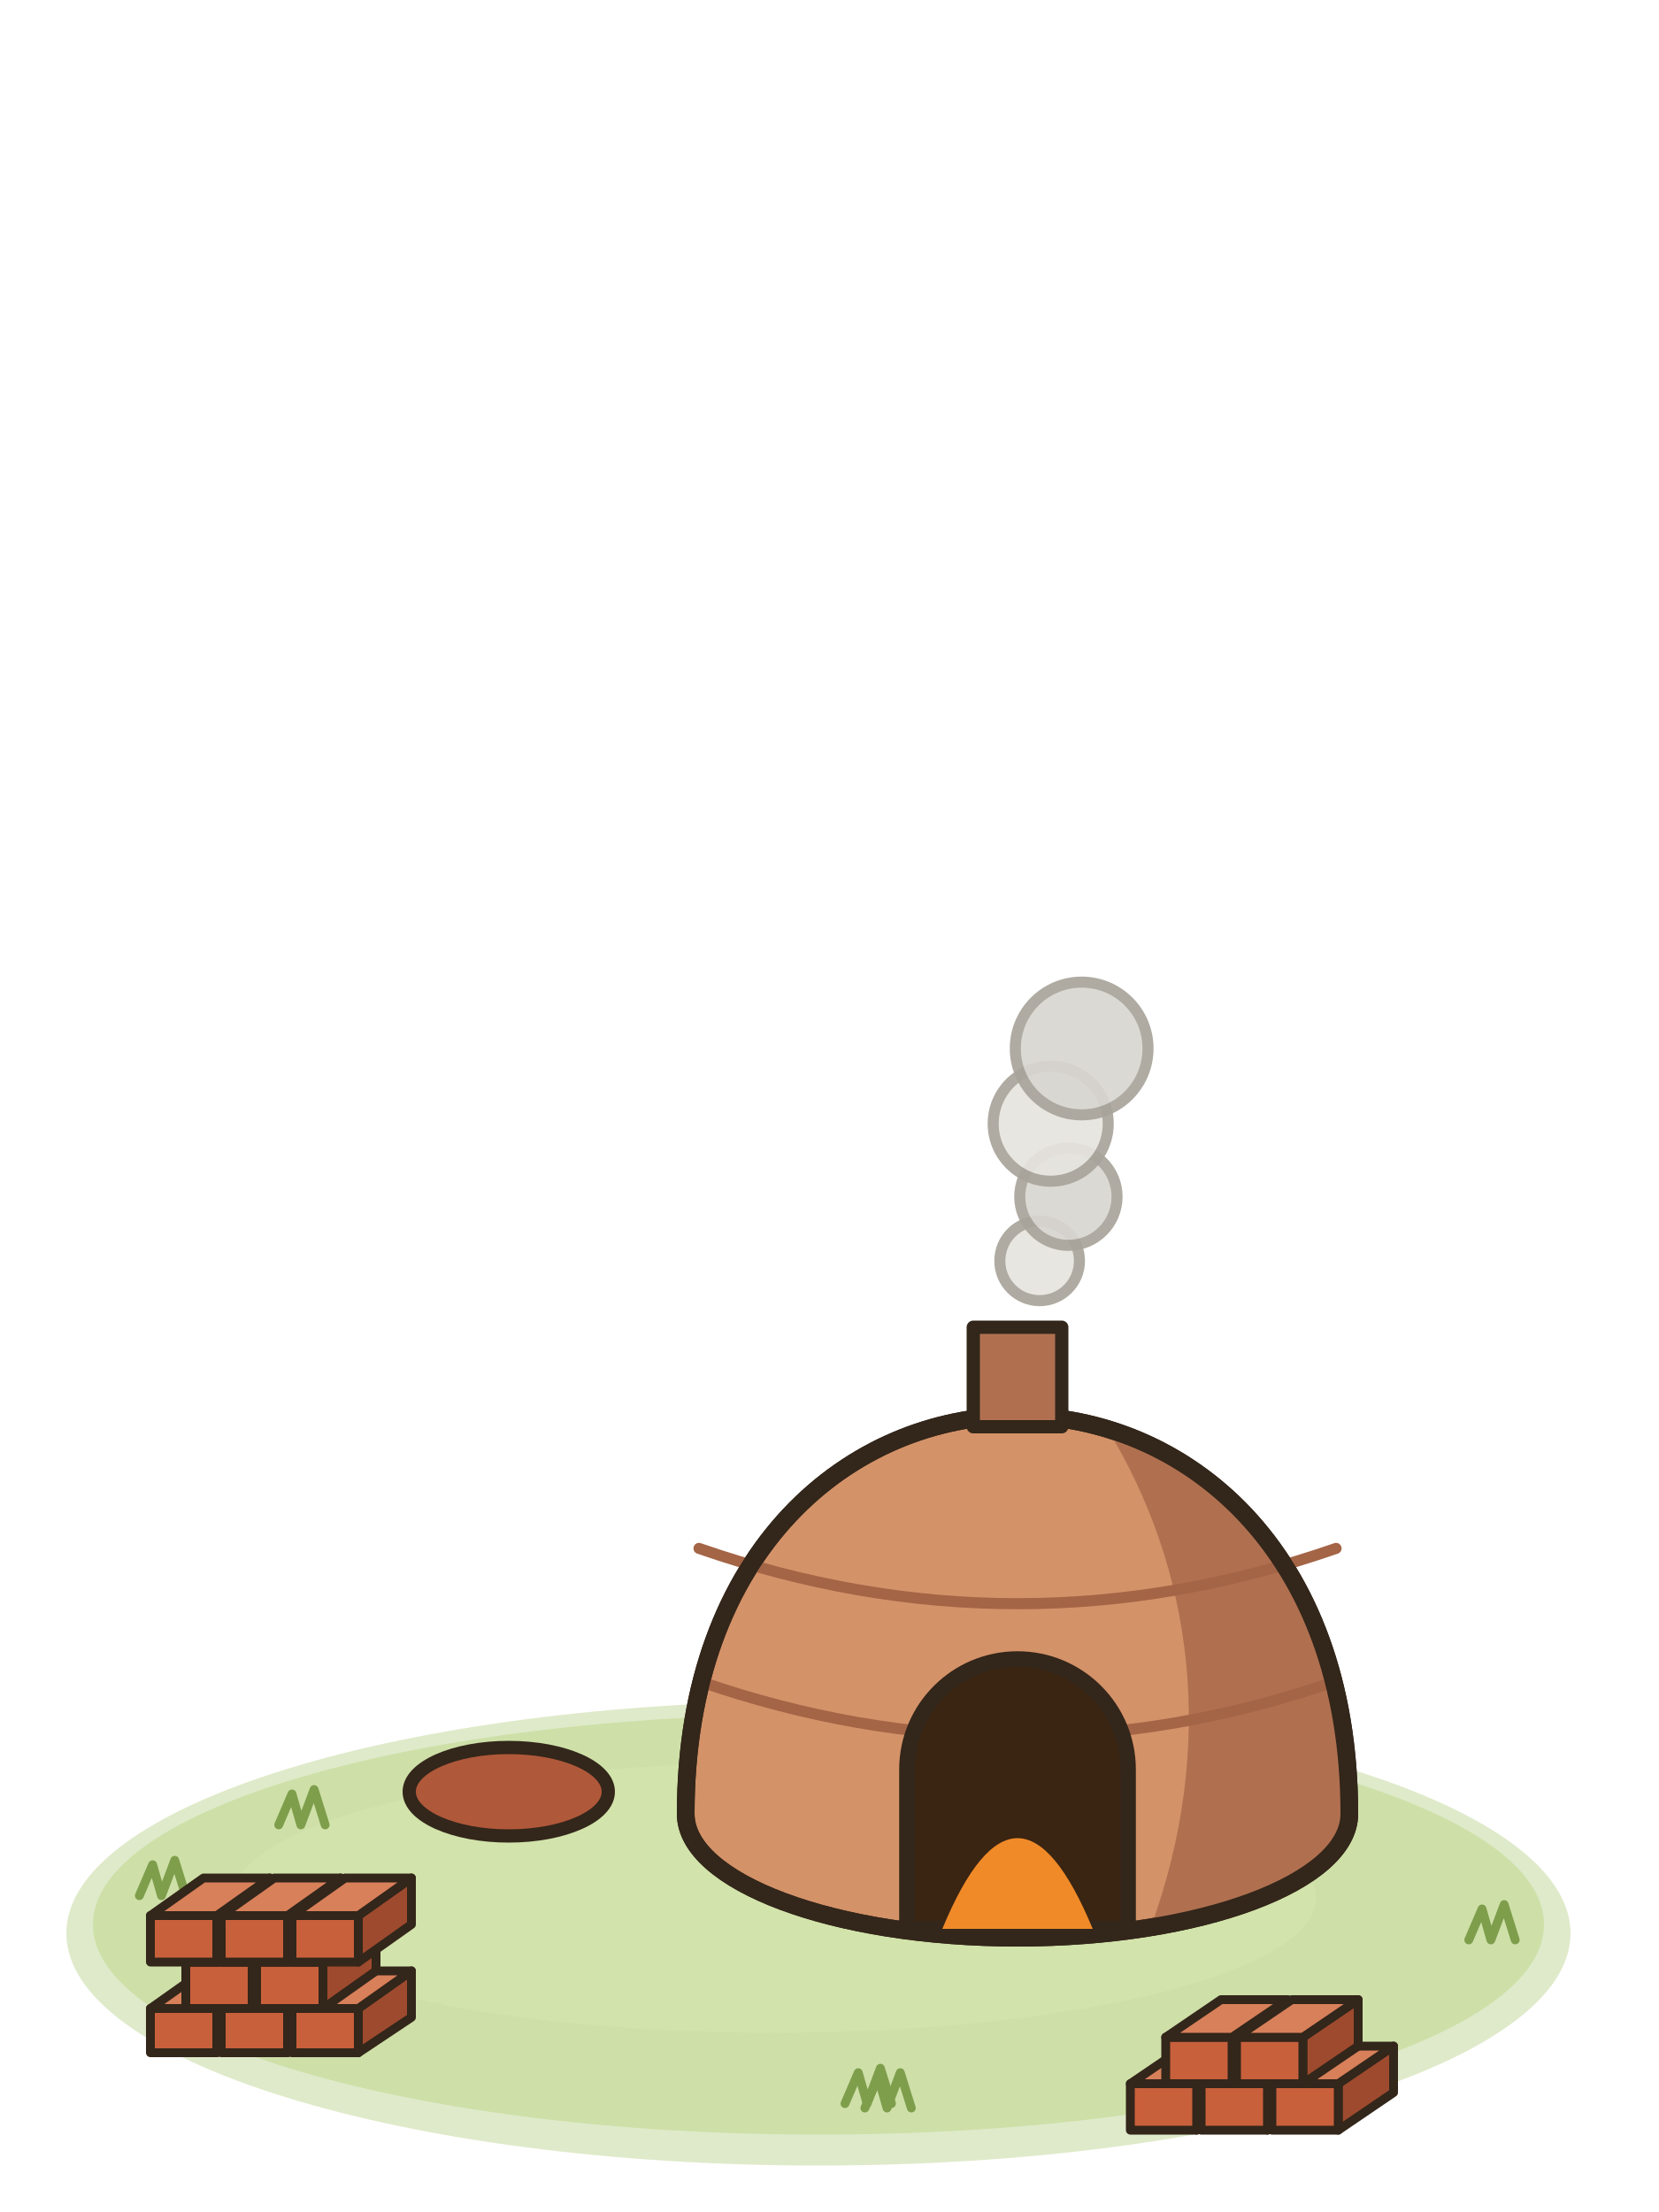
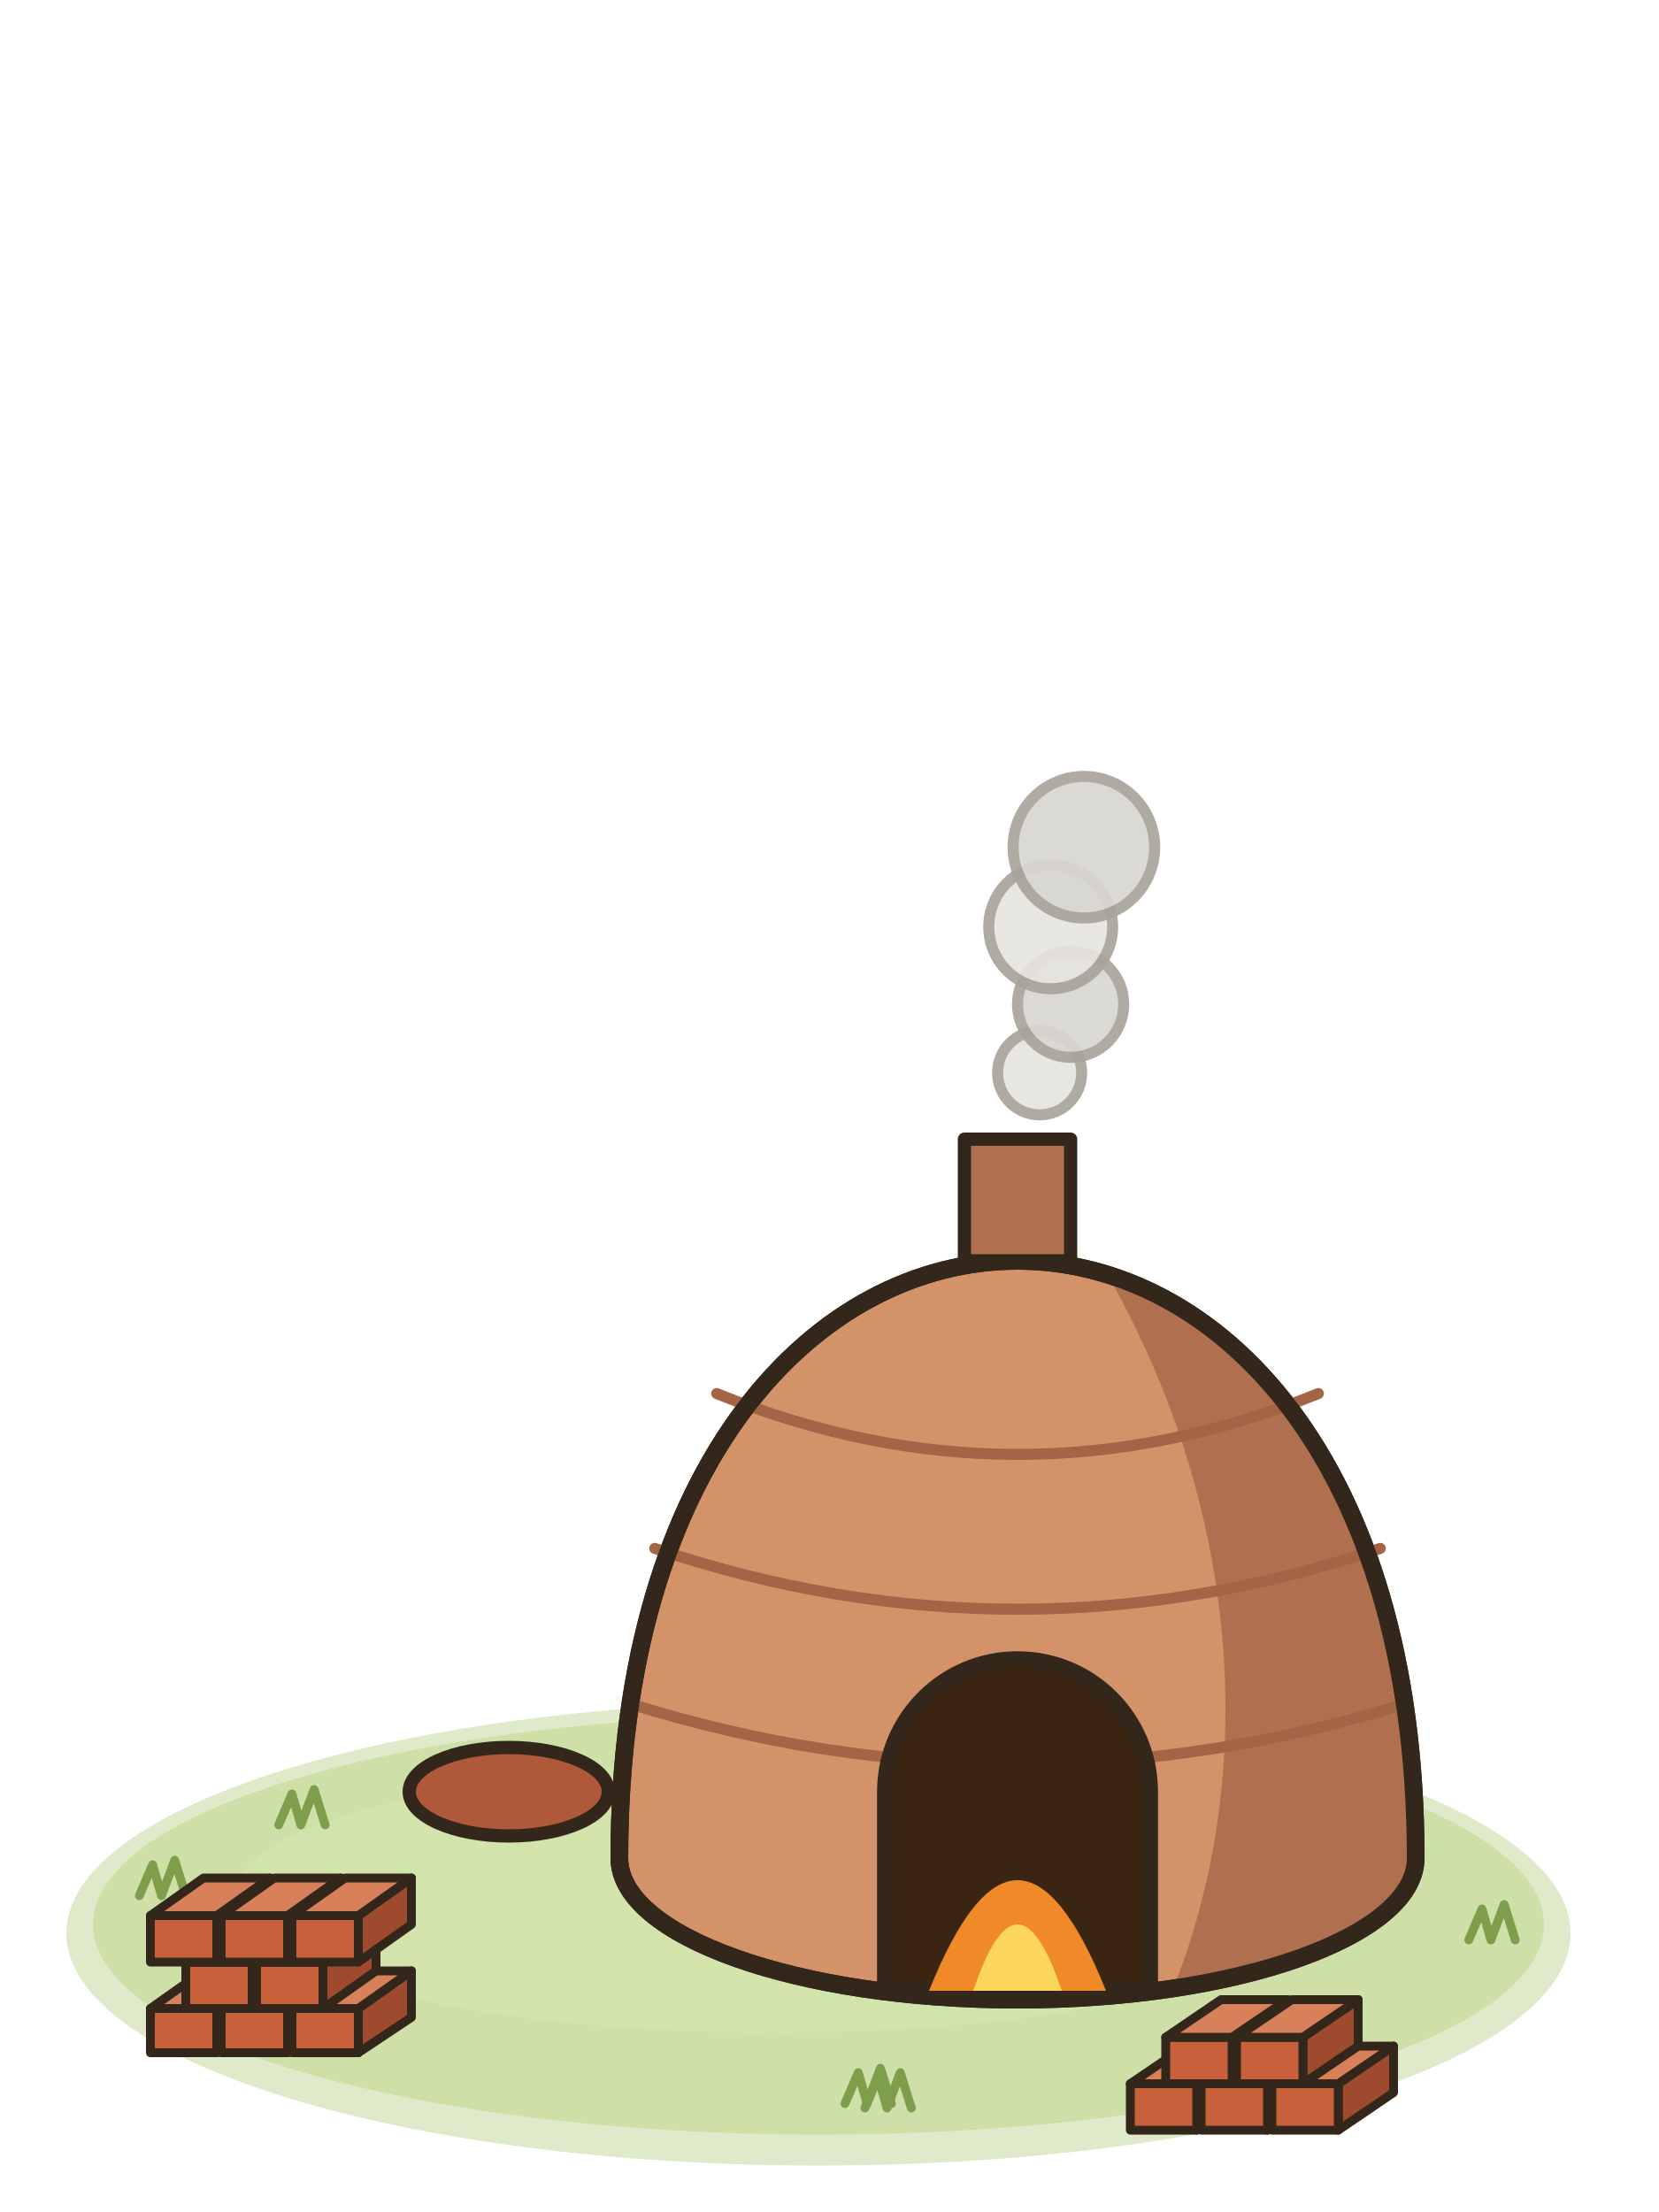
<svg xmlns="http://www.w3.org/2000/svg" viewBox="0 0 75 100">
  <g stroke="#33261a" stroke-width=".8" stroke-linejoin="round" stroke-linecap="round">
    <ellipse cx="37" cy="87.4" rx="34" ry="10.5" fill="#b9d08a" stroke="none" opacity=".45" />
    <ellipse cx="37" cy="87" rx="32.8" ry="9.5" fill="#c8dc9c" stroke="none" opacity=".75" />
    <ellipse cx="35" cy="85.8" rx="24.5" ry="6.1" fill="#d4e4ac" stroke="none" opacity=".7" />
    <path d="M38.2,95.1 38.8,93.7 39.2,95.1 39.8,93.5 40.3,95.1" fill="none" stroke="#7f9e4c" stroke-width=".4" />
    <path d="M12.6,82.5 13.2,81.1 13.6,82.5 14.2,80.9 14.7,82.5" fill="none" stroke="#7f9e4c" stroke-width=".4" />
    <path d="M66.4,87.7 67,86.3 67.4,87.7 68,86.1 68.5,87.7" fill="none" stroke="#7f9e4c" stroke-width=".4" />
    <path d="M39.1,95.3 39.7,93.9 40.1,95.3 40.7,93.7 41.2,95.3" fill="none" stroke="#7f9e4c" stroke-width=".4" />
    <path d="M50.9,79.6 51.5,78.2 51.9,79.6 52.5,78 53,79.6" fill="none" stroke="#7f9e4c" stroke-width=".4" />
    <path d="M53.3,94.4 53.9,93 54.3,94.4 54.9,92.8 55.4,94.4" fill="none" stroke="#7f9e4c" stroke-width=".4" />
    <path d="M6.3,85.7 6.9,84.3 7.3,85.7 7.9,84.1 8.4,85.7" fill="none" stroke="#7f9e4c" stroke-width=".4" />
-     <path d="M31,82C31,58 61,58 61,82A15,5.6 0 0 1 31,82Z" fill="#d49268" />
-     <path d="M50,64.5C57,67 61,73 61,82A15,5.6 0 0 1 52,87.2C55,79 54,71 50,64.5Z" fill="#b07050" stroke="none" />
-     <path d="M31.6,76Q46,81 60.4,76" fill="none" stroke="#a46446" stroke-width=".5" />
-     <path d="M31.6,70Q46,75 60.4,70" fill="none" stroke="#a46446" stroke-width=".5" />
-     <path d="M31,82C31,58 61,58 61,82A15,5.6 0 0 1 31,82Z" fill="none" />
-     <path d="M41,87.2V80A5,5 0 0 1 51,80V87.2Z" fill="#3a2412" stroke-width=".7" />
-     <path d="M42.6,87.2Q46,79 49.4,87.2Z" fill="#f08a28" stroke="none" />
-     <rect x="44" y="60" width="4" height="4.5" fill="#b07050" stroke-width=".6" />
-     <circle cx="47" cy="57" r="1.8" fill="#e6e4de" stroke="#a8a49a" stroke-width=".5" opacity=".92" />
-     <circle cx="48.3" cy="54.1" r="2.2" fill="#d8d6d0" stroke="#a8a49a" stroke-width=".5" opacity=".92" />
-     <circle cx="47.5" cy="50.8" r="2.6" fill="#e6e4de" stroke="#a8a49a" stroke-width=".5" opacity=".92" />
-     <circle cx="48.9" cy="47.4" r="3" fill="#d8d6d0" stroke="#a8a49a" stroke-width=".5" opacity=".92" />
+     <path d="M28,84C28,48 64,48 64,84A18,6.4 0 0 1 28,84Z" fill="#d49268" />
+     <path d="M50,57.5C59,61 64,71 64,84A18,6.4 0 0 1 53,90C57,80 56,68 50,57.5Z" fill="#b07050" stroke="none" />
+     <path d="M28.4,77Q46,82.5 63.6,77" fill="none" stroke="#a46446" stroke-width=".5" />
+     <path d="M29.6,70Q46,75.5 62.4,70" fill="none" stroke="#a46446" stroke-width=".5" />
+     <path d="M32.4,63Q46,68.5 59.6,63" fill="none" stroke="#a46446" stroke-width=".5" />
+     <path d="M28,84C28,48 64,48 64,84A18,6.4 0 0 1 28,84Z" fill="none" />
+     <path d="M40,90V81A6,6 0 0 1 52,81V90Z" fill="#3a2412" stroke-width=".7" />
+     <path d="M42,90Q46,80 50,90Z" fill="#f08a28" stroke="none" />
+     <path d="M44,90Q46,84 48,90Z" fill="#fcd65a" stroke="none" />
+     <rect x="43.6" y="51.5" width="4.8" height="5.5" fill="#b07050" stroke-width=".6" />
+     <circle cx="47" cy="48.5" r="1.9" fill="#e6e4de" stroke="#a8a49a" stroke-width=".5" opacity=".92" />
+     <circle cx="48.4" cy="45.4" r="2.4" fill="#d8d6d0" stroke="#a8a49a" stroke-width=".5" opacity=".92" />
+     <circle cx="47.5" cy="41.9" r="2.8" fill="#e6e4de" stroke="#a8a49a" stroke-width=".5" opacity=".92" />
+     <circle cx="49" cy="38.3" r="3.2" fill="#d8d6d0" stroke="#a8a49a" stroke-width=".5" opacity=".92" />
    <path d="M9.8,92.8 12.2,91.2 12.2,89.1 9.8,90.8Z" fill="#9e4a2e" stroke-width=".4" />
    <path d="M6.8,92.8 9.8,92.8 9.8,90.8 6.8,90.8Z" fill="#c8603c" stroke-width=".4" />
    <path d="M6.8,90.8 9.8,90.8 12.2,89.1 9.2,89.1Z" fill="#d8805a" stroke-width=".4" />
    <path d="M13,92.8 15.4,91.2 15.4,89.1 13,90.8Z" fill="#9e4a2e" stroke-width=".4" />
    <path d="M10,92.8 13,92.8 13,90.8 10,90.8Z" fill="#c8603c" stroke-width=".4" />
    <path d="M10,90.8 13,90.8 15.4,89.1 12.4,89.1Z" fill="#d8805a" stroke-width=".4" />
    <path d="M16.2,92.8 18.6,91.2 18.6,89.1 16.2,90.8Z" fill="#9e4a2e" stroke-width=".4" />
    <path d="M13.2,92.8 16.2,92.8 16.2,90.8 13.2,90.8Z" fill="#c8603c" stroke-width=".4" />
    <path d="M13.2,90.8 16.2,90.8 18.6,89.1 15.6,89.1Z" fill="#d8805a" stroke-width=".4" />
    <path d="M11.4,90.8 13.8,89.1 13.8,87 11.4,88.7Z" fill="#9e4a2e" stroke-width=".4" />
    <path d="M8.4,90.8 11.4,90.8 11.4,88.7 8.4,88.7Z" fill="#c8603c" stroke-width=".4" />
    <path d="M8.4,88.7 11.4,88.7 13.8,87 10.8,87Z" fill="#d8805a" stroke-width=".4" />
    <path d="M14.6,90.8 17,89.1 17,87 14.6,88.7Z" fill="#9e4a2e" stroke-width=".4" />
    <path d="M11.6,90.8 14.6,90.8 14.6,88.7 11.6,88.7Z" fill="#c8603c" stroke-width=".4" />
    <path d="M11.6,88.7 14.6,88.7 17,87 14,87Z" fill="#d8805a" stroke-width=".4" />
    <path d="M9.8,88.7 12.2,87 12.2,84.9 9.8,86.6Z" fill="#9e4a2e" stroke-width=".4" />
    <path d="M6.8,88.7 9.8,88.7 9.8,86.6 6.8,86.6Z" fill="#c8603c" stroke-width=".4" />
    <path d="M6.8,86.6 9.8,86.6 12.2,84.9 9.2,84.9Z" fill="#d8805a" stroke-width=".4" />
    <path d="M13,88.7 15.4,87 15.4,84.9 13,86.6Z" fill="#9e4a2e" stroke-width=".4" />
    <path d="M10,88.7 13,88.7 13,86.6 10,86.6Z" fill="#c8603c" stroke-width=".4" />
    <path d="M10,86.6 13,86.6 15.4,84.9 12.4,84.9Z" fill="#d8805a" stroke-width=".4" />
    <path d="M16.2,88.7 18.6,87 18.6,84.9 16.2,86.6Z" fill="#9e4a2e" stroke-width=".4" />
    <path d="M13.2,88.7 16.2,88.7 16.2,86.6 13.2,86.6Z" fill="#c8603c" stroke-width=".4" />
    <path d="M13.2,86.6 16.2,86.6 18.6,84.9 15.6,84.9Z" fill="#d8805a" stroke-width=".4" />
    <path d="M54.1,96.3 56.6,94.6 56.6,92.5 54.1,94.2Z" fill="#9e4a2e" stroke-width=".4" />
    <path d="M51.1,96.3 54.1,96.3 54.1,94.2 51.1,94.2Z" fill="#c8603c" stroke-width=".4" />
    <path d="M51.1,94.2 54.1,94.2 56.6,92.5 53.6,92.5Z" fill="#d8805a" stroke-width=".4" />
    <path d="M57.3,96.3 59.8,94.6 59.8,92.5 57.3,94.2Z" fill="#9e4a2e" stroke-width=".4" />
    <path d="M54.3,96.3 57.3,96.3 57.3,94.2 54.3,94.2Z" fill="#c8603c" stroke-width=".4" />
    <path d="M54.3,94.2 57.3,94.2 59.8,92.5 56.8,92.5Z" fill="#d8805a" stroke-width=".4" />
    <path d="M60.5,96.3 63,94.6 63,92.5 60.5,94.2Z" fill="#9e4a2e" stroke-width=".4" />
    <path d="M57.5,96.3 60.5,96.3 60.5,94.2 57.5,94.2Z" fill="#c8603c" stroke-width=".4" />
    <path d="M57.5,94.2 60.5,94.2 63,92.5 60,92.5Z" fill="#d8805a" stroke-width=".4" />
    <path d="M55.7,94.2 58.2,92.5 58.2,90.4 55.7,92.1Z" fill="#9e4a2e" stroke-width=".4" />
    <path d="M52.7,94.2 55.7,94.2 55.7,92.1 52.7,92.1Z" fill="#c8603c" stroke-width=".4" />
    <path d="M52.7,92.1 55.7,92.1 58.2,90.4 55.2,90.4Z" fill="#d8805a" stroke-width=".4" />
    <path d="M58.9,94.2 61.4,92.5 61.4,90.4 58.9,92.1Z" fill="#9e4a2e" stroke-width=".4" />
    <path d="M55.9,94.2 58.9,94.2 58.9,92.1 55.9,92.1Z" fill="#c8603c" stroke-width=".4" />
    <path d="M55.9,92.1 58.9,92.1 61.4,90.4 58.4,90.4Z" fill="#d8805a" stroke-width=".4" />
    <ellipse cx="23" cy="81" rx="4.5" ry="2" fill="#b0583a" stroke-width=".6" />
  </g>
</svg>
